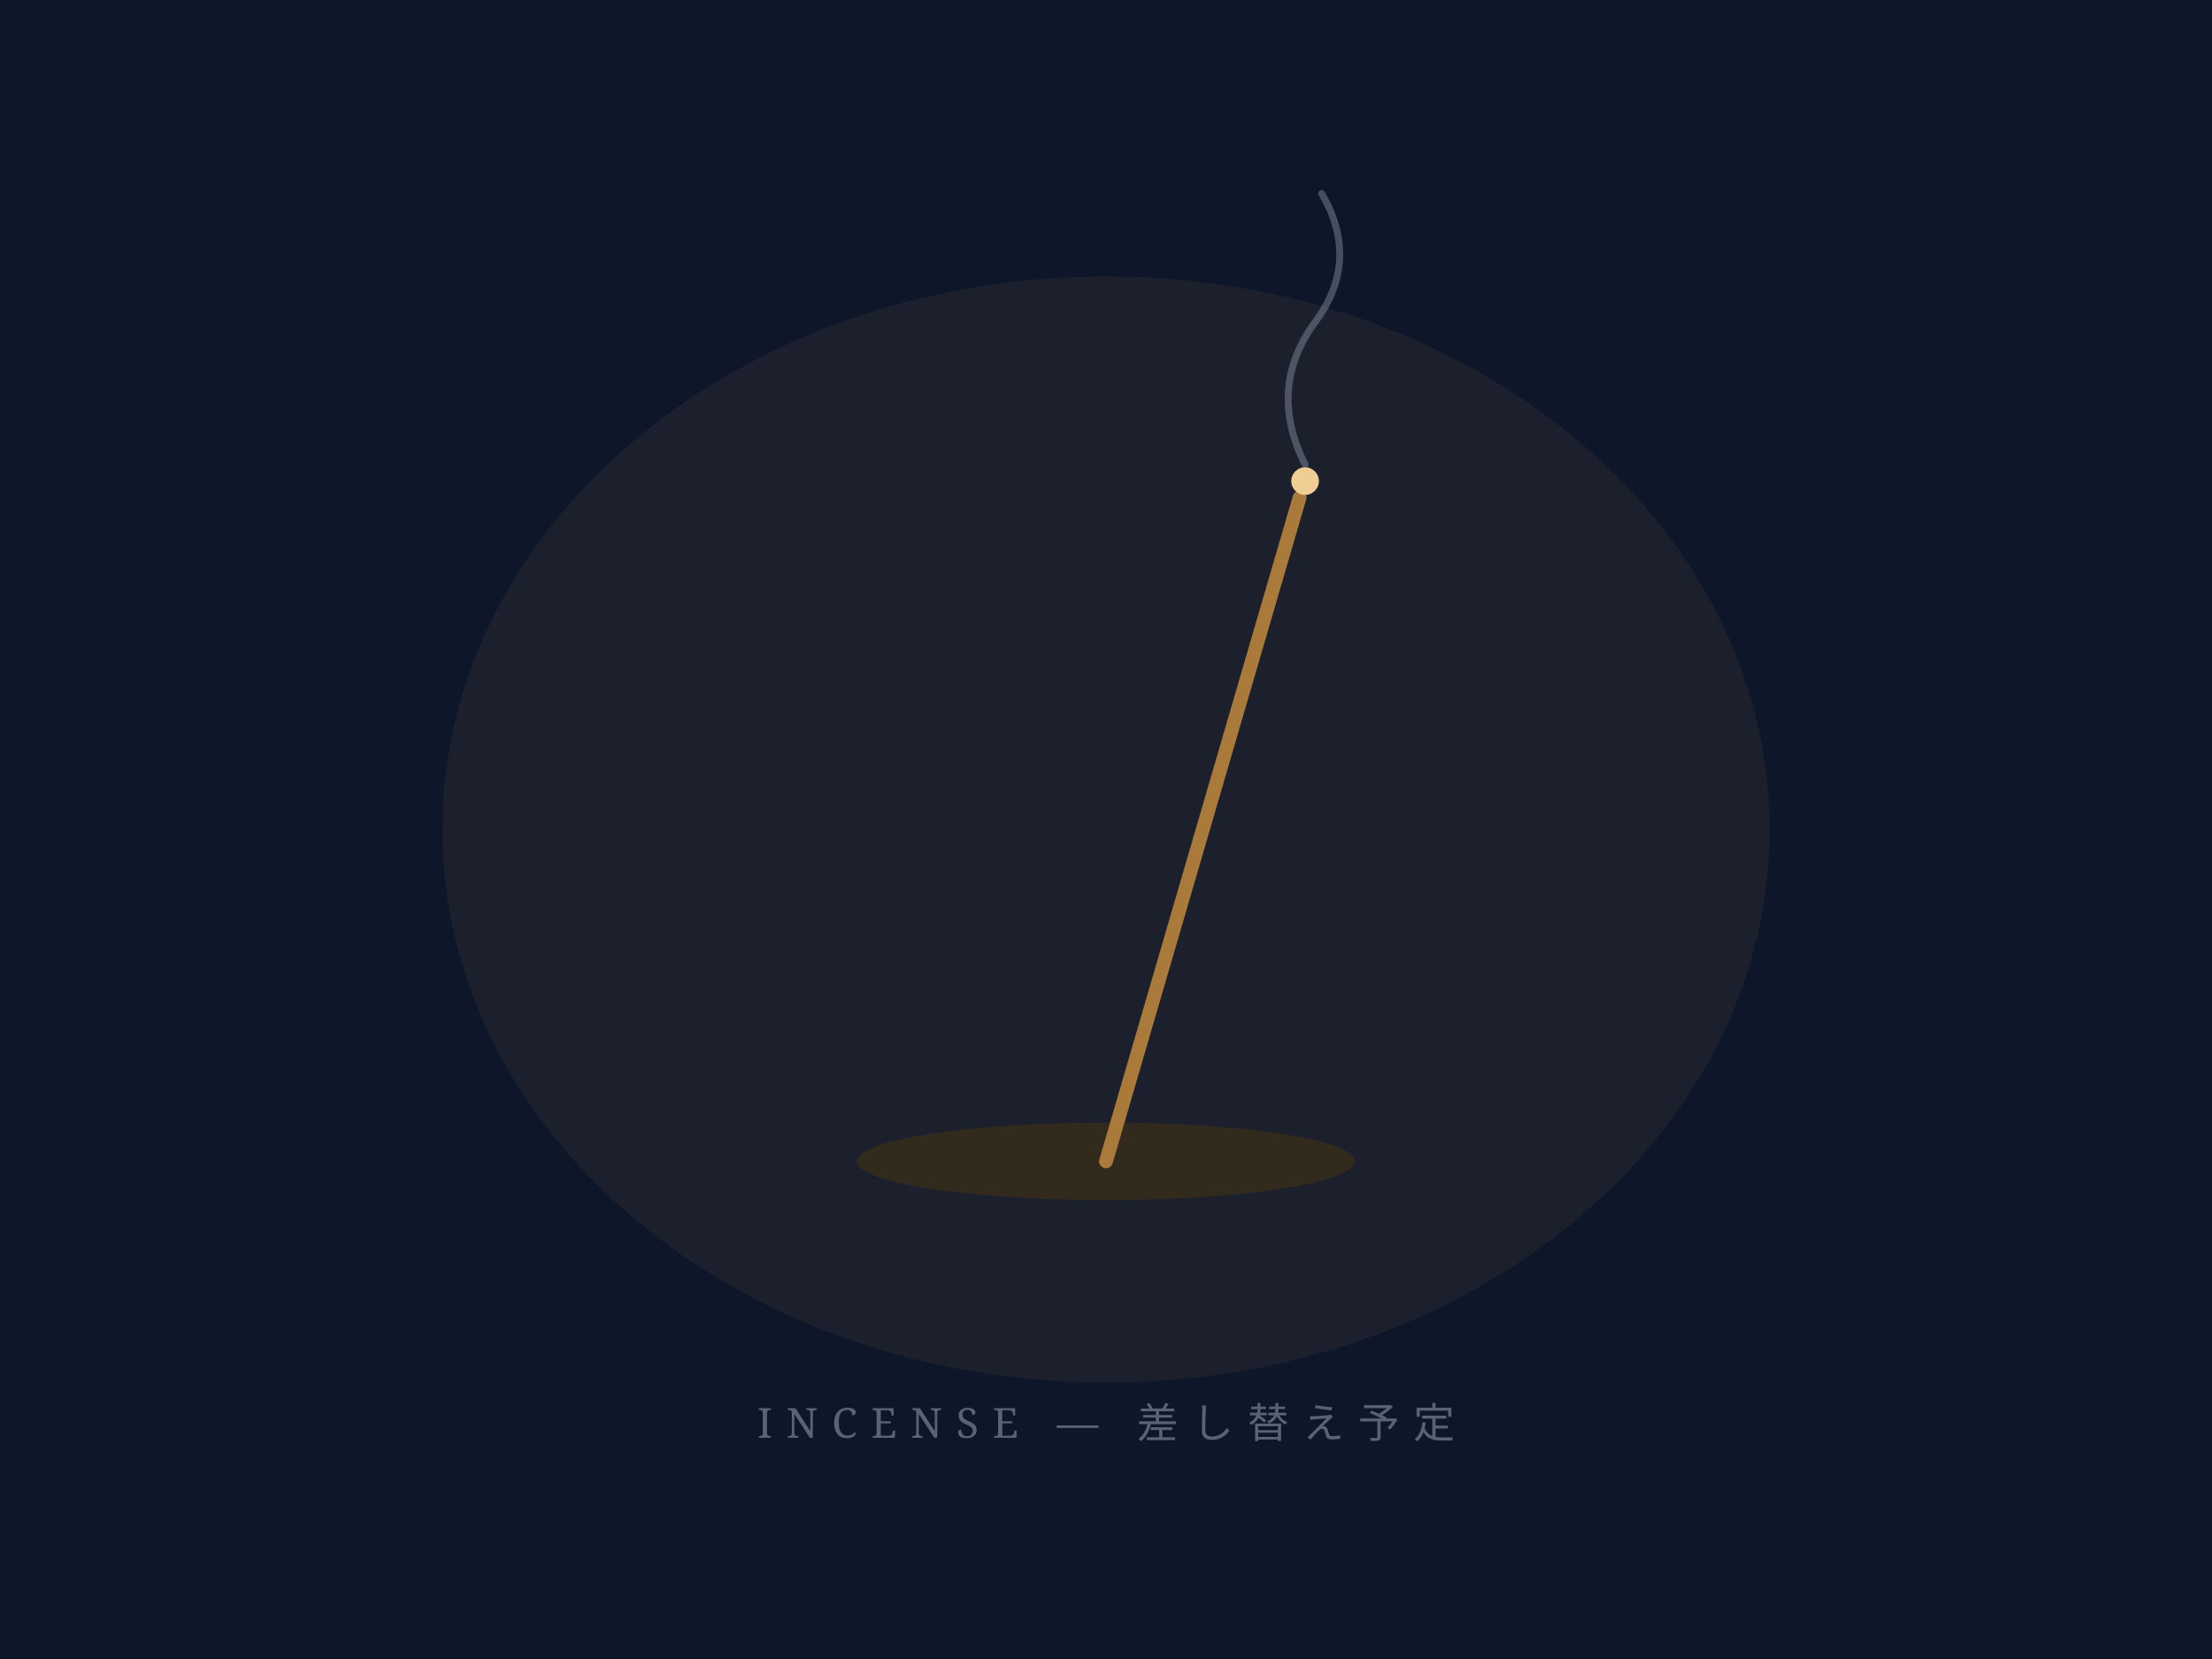
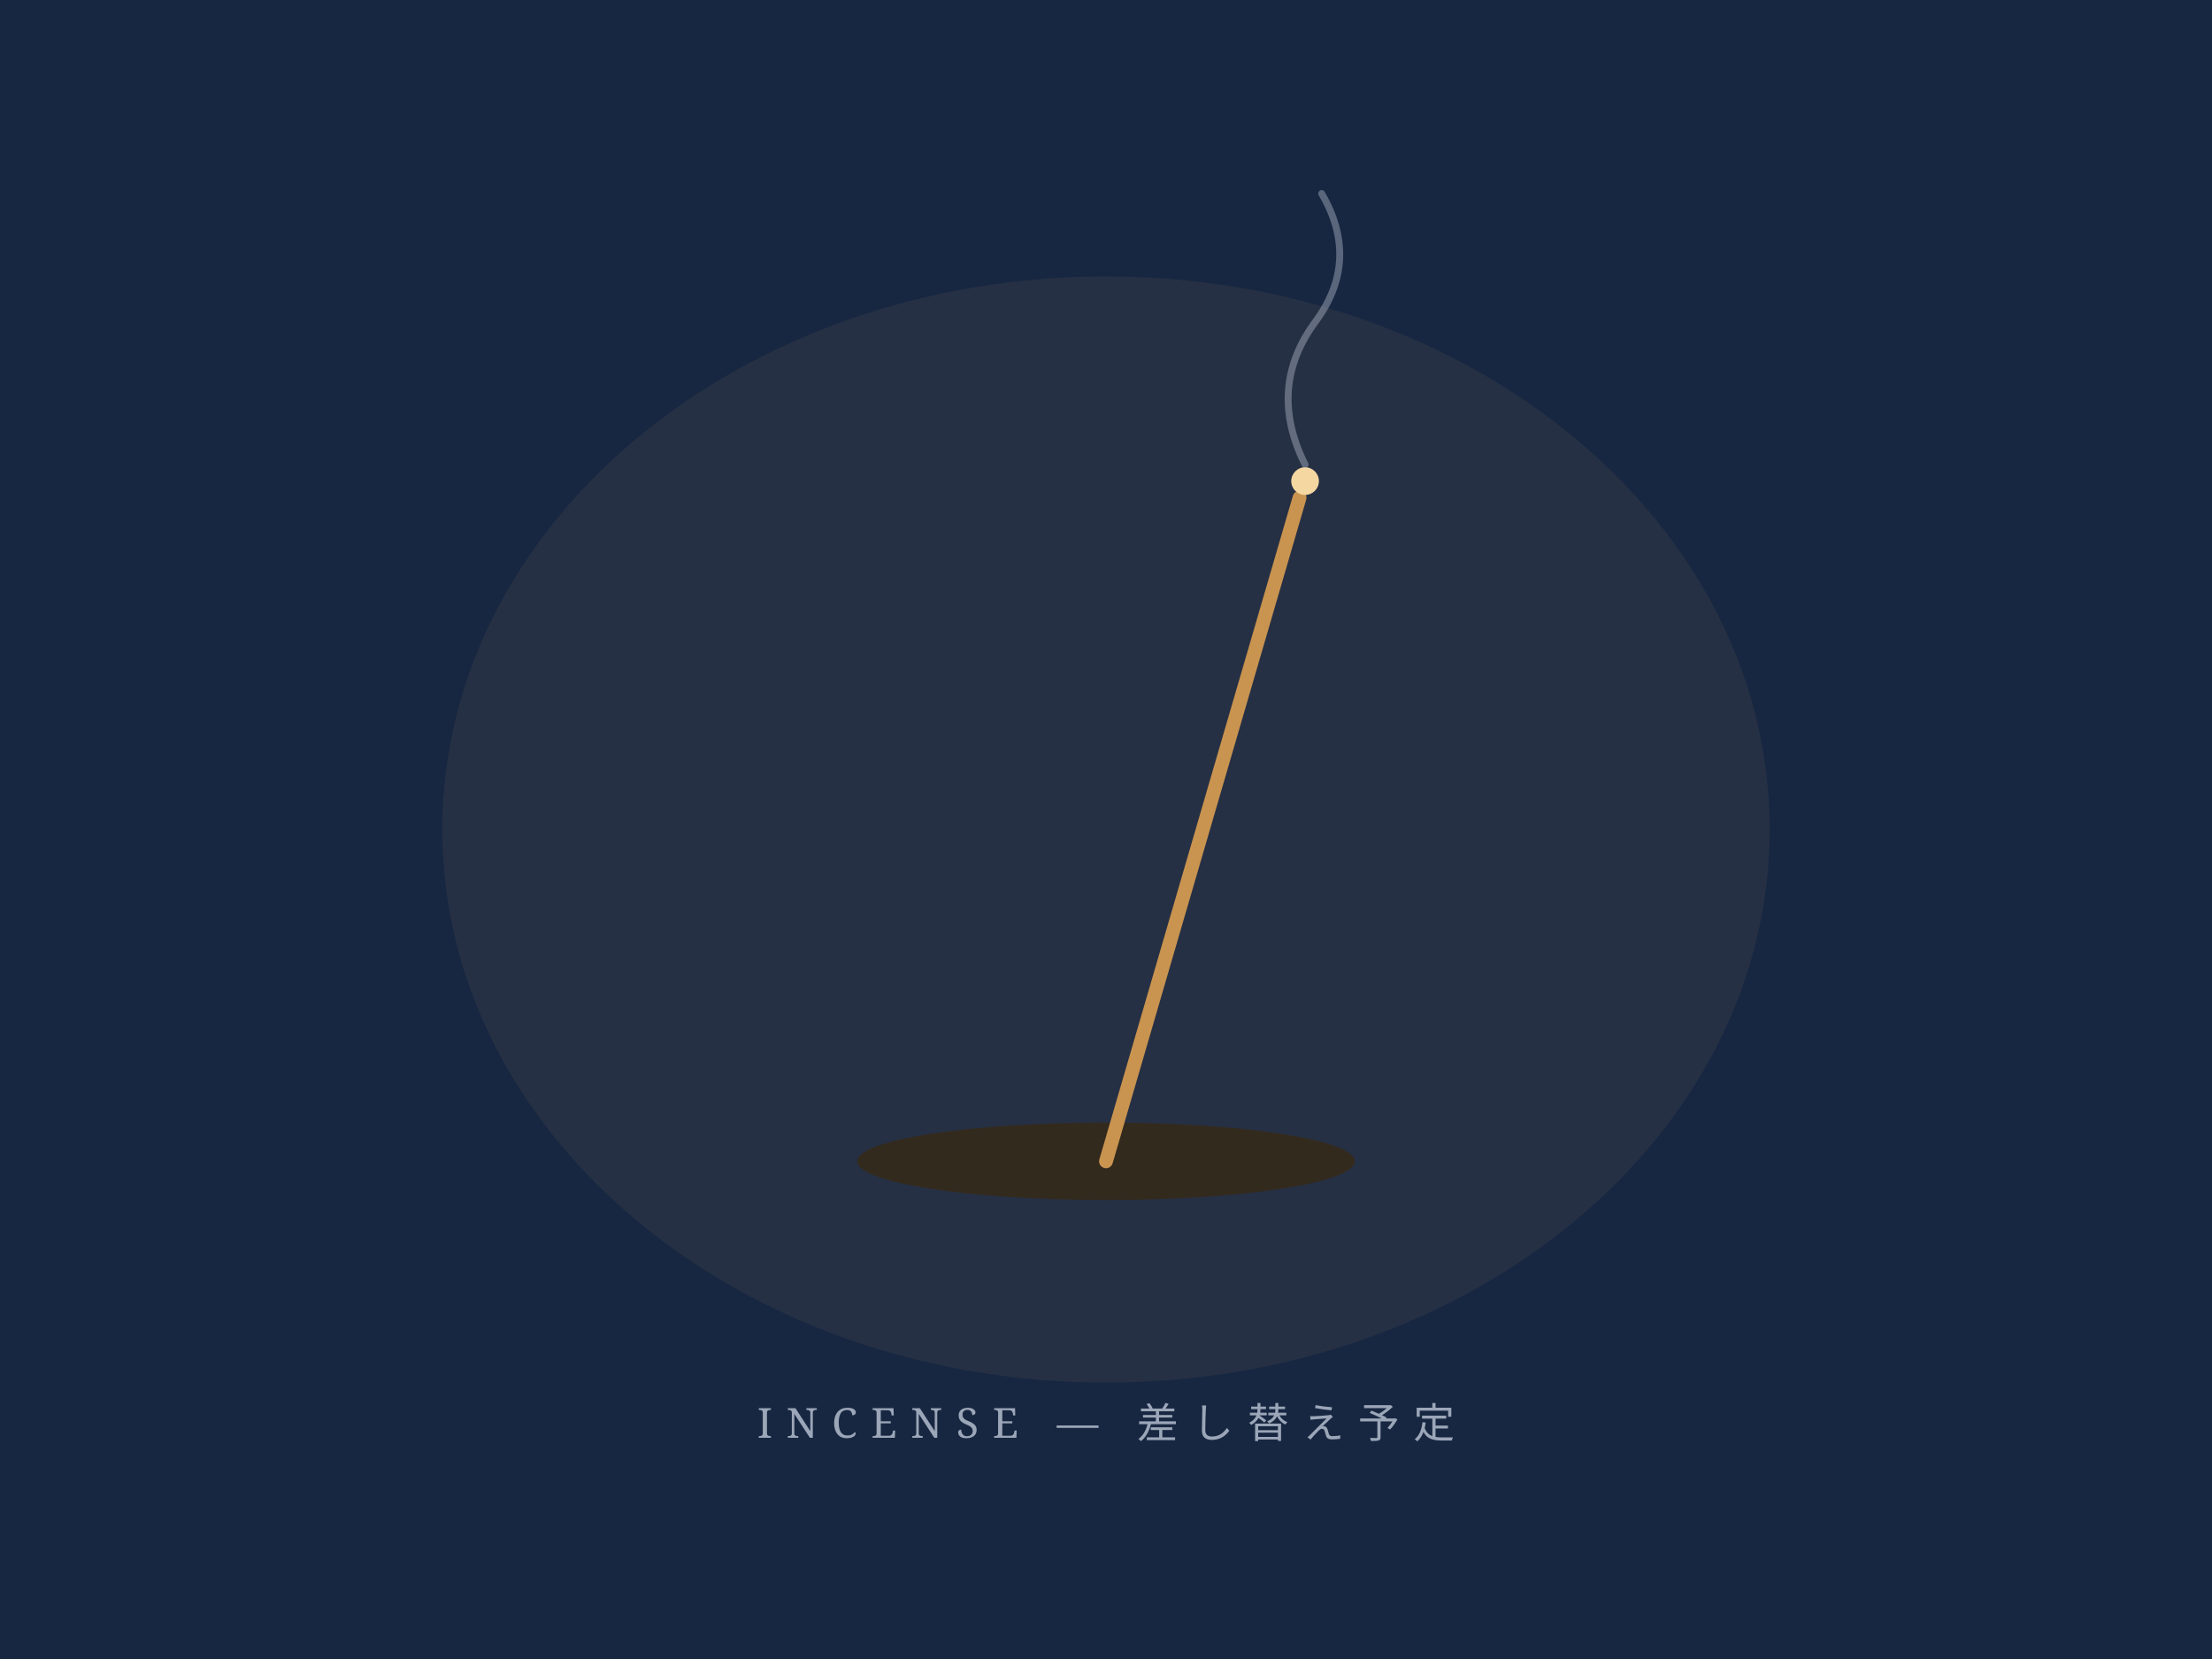
<svg xmlns="http://www.w3.org/2000/svg" viewBox="0 0 800 600" role="img" aria-label="placeholder">
-   <rect width="800" height="600" fill="#0e1729" />
-   <ellipse cx="400" cy="300" rx="240" ry="200" fill="#d9a45b" fill-opacity="0.07" />
+   <rect width="800" height="600" fill="#182741" />
+   <ellipse cx="400" cy="300" rx="240" ry="200" fill="#e4b167" fill-opacity="0.07" />
  <ellipse cx="400" cy="420" rx="90" ry="14" fill="#332a1e" />
-   <line x1="400" y1="420" x2="470" y2="180" stroke="#a97a3a" stroke-width="5" stroke-linecap="round" />
-   <circle cx="472" cy="174" r="5" fill="#f0cd92" />
-   <path d="M472 168 q-14 -28 4 -52 q16 -22 2 -46" fill="none" stroke="#99a2b3" stroke-opacity="0.4" stroke-width="2.5" stroke-linecap="round" />
-   <text x="400" y="520" text-anchor="middle" font-family="serif" font-size="15" letter-spacing="5" fill="#99a2b3" fill-opacity="0.55">INCENSE — 差し替え予定</text>
+   <line x1="400" y1="420" x2="470" y2="180" stroke="#c99450" stroke-width="5" stroke-linecap="round" />
+   <circle cx="472" cy="174" r="5" fill="#f5d7a1" />
+   <path d="M472 168 q-14 -28 4 -52 q16 -22 2 -46" fill="none" stroke="#bcc5d6" stroke-opacity="0.4" stroke-width="2.5" stroke-linecap="round" />
+   <text x="400" y="520" text-anchor="middle" font-family="serif" font-size="15" letter-spacing="5" fill="#bcc5d6" fill-opacity="0.8">INCENSE — 差し替え予定</text>
</svg>
